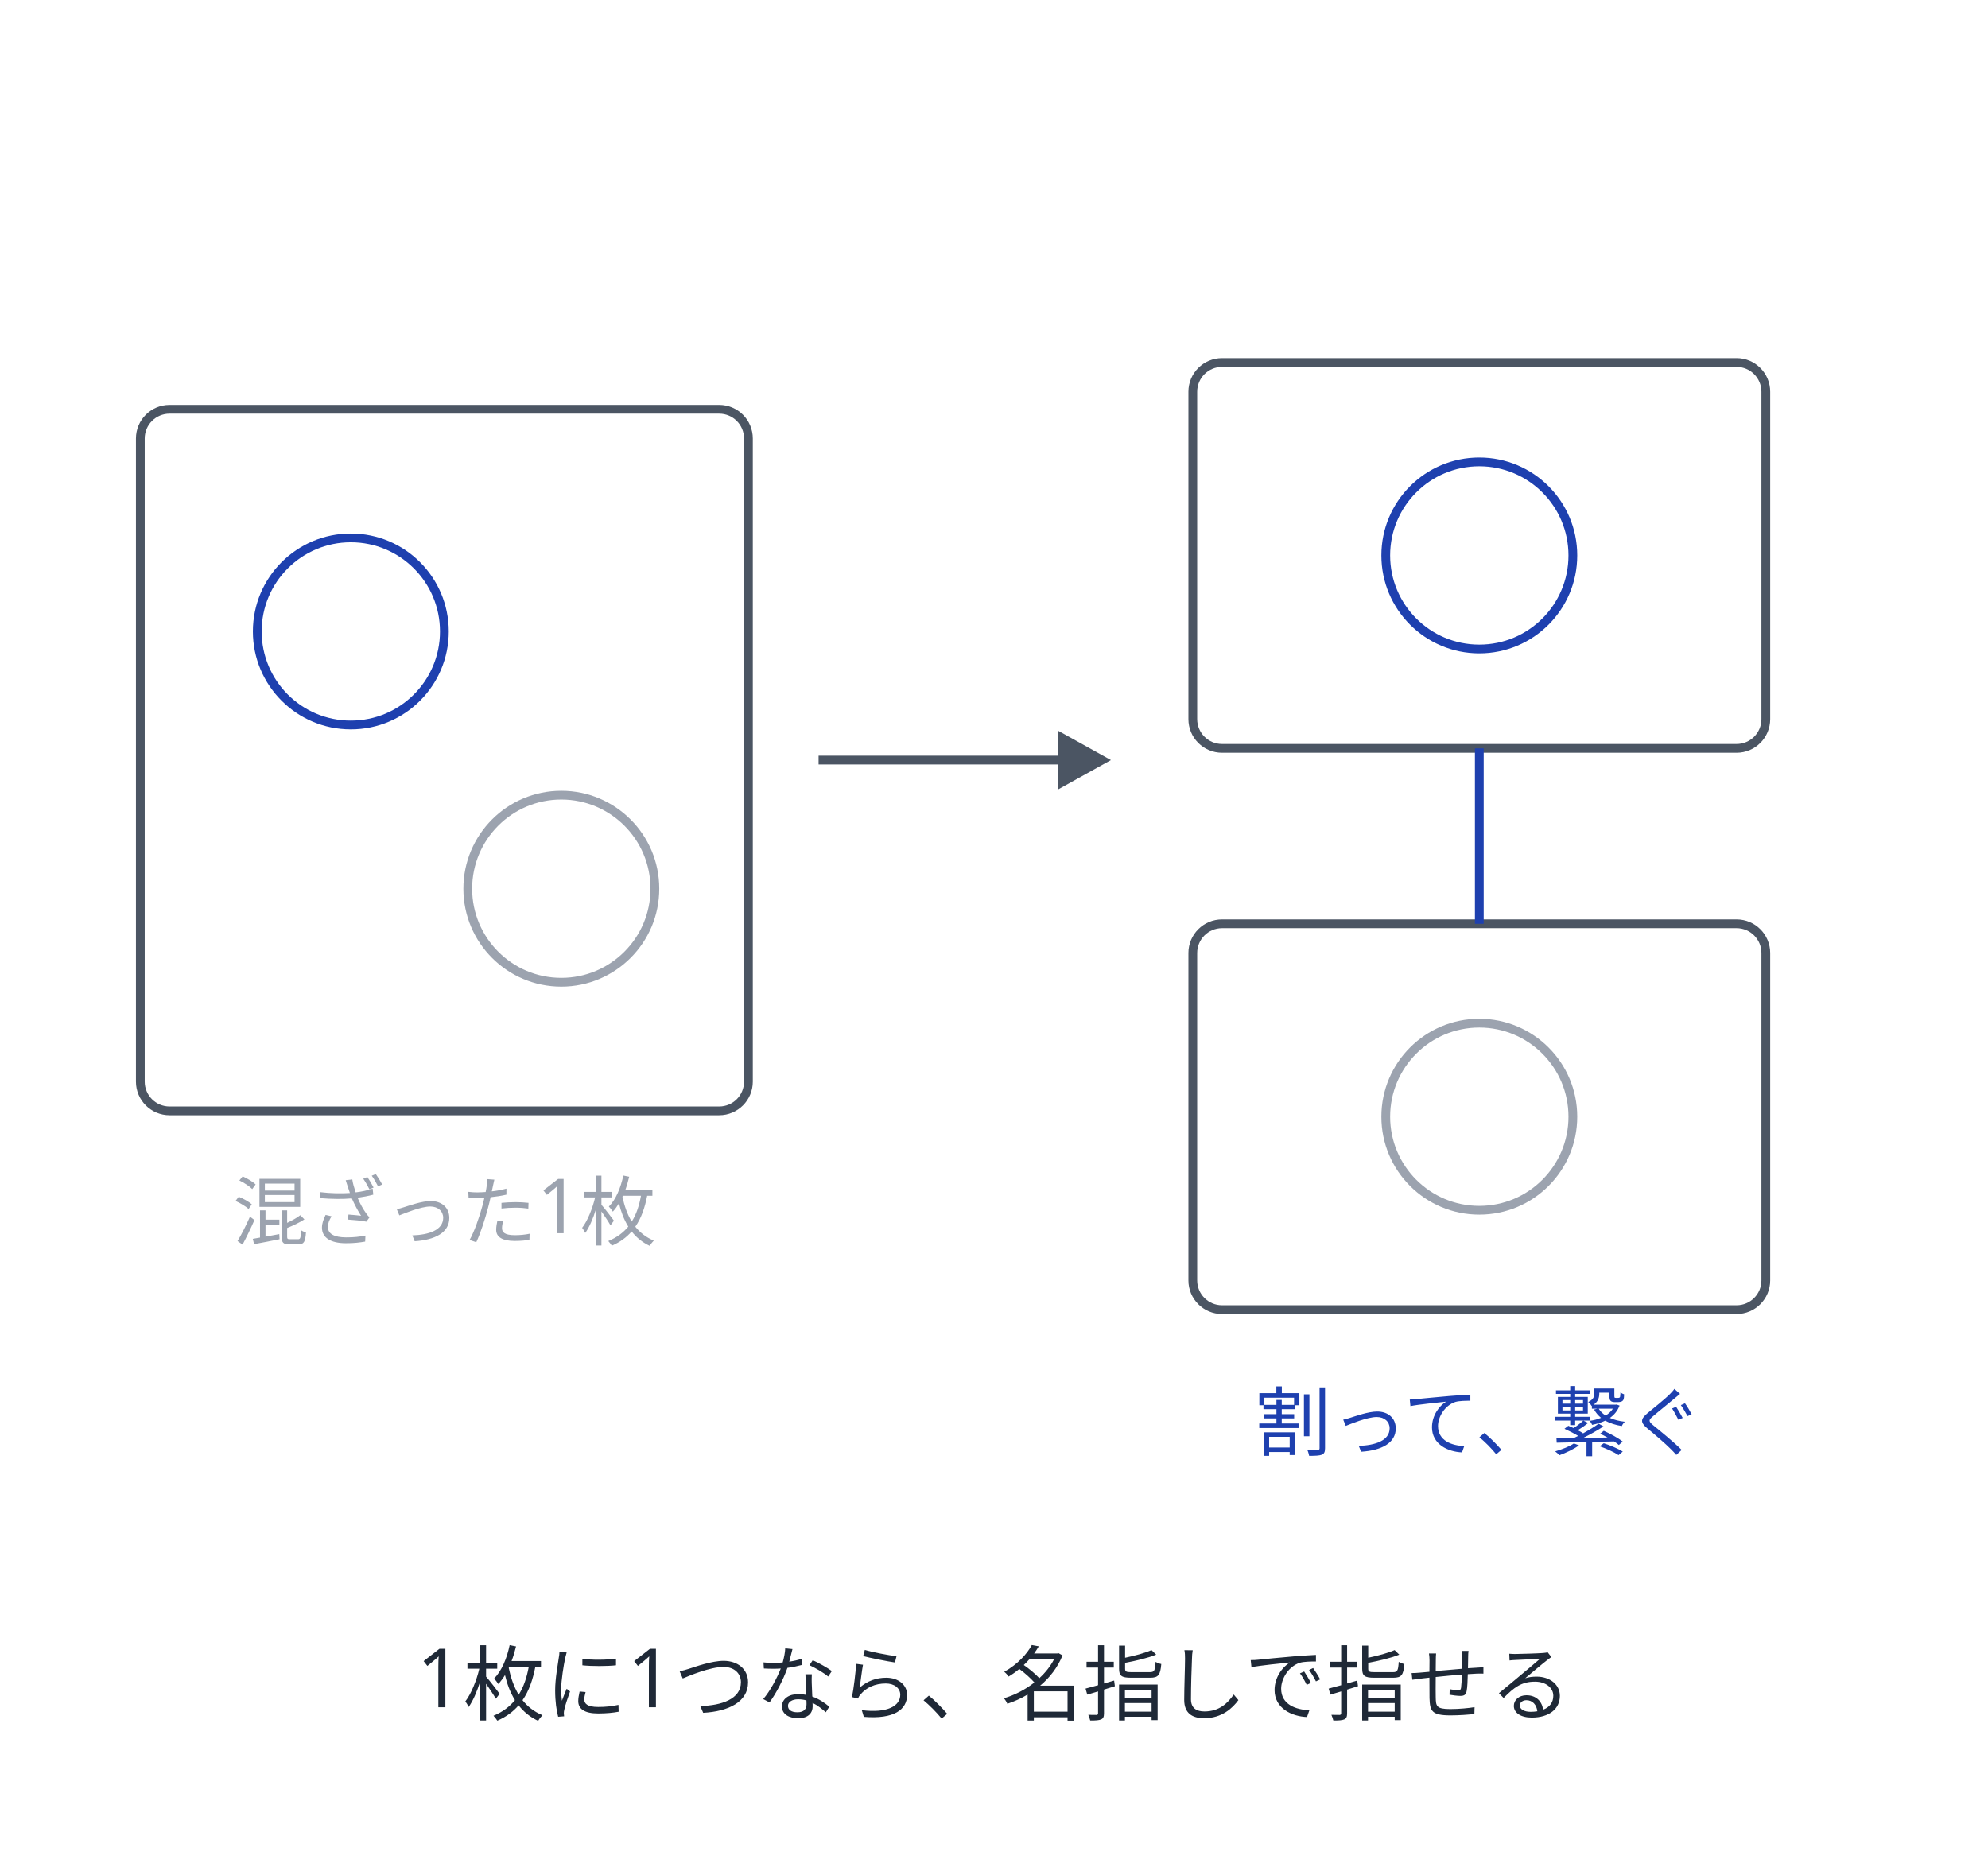
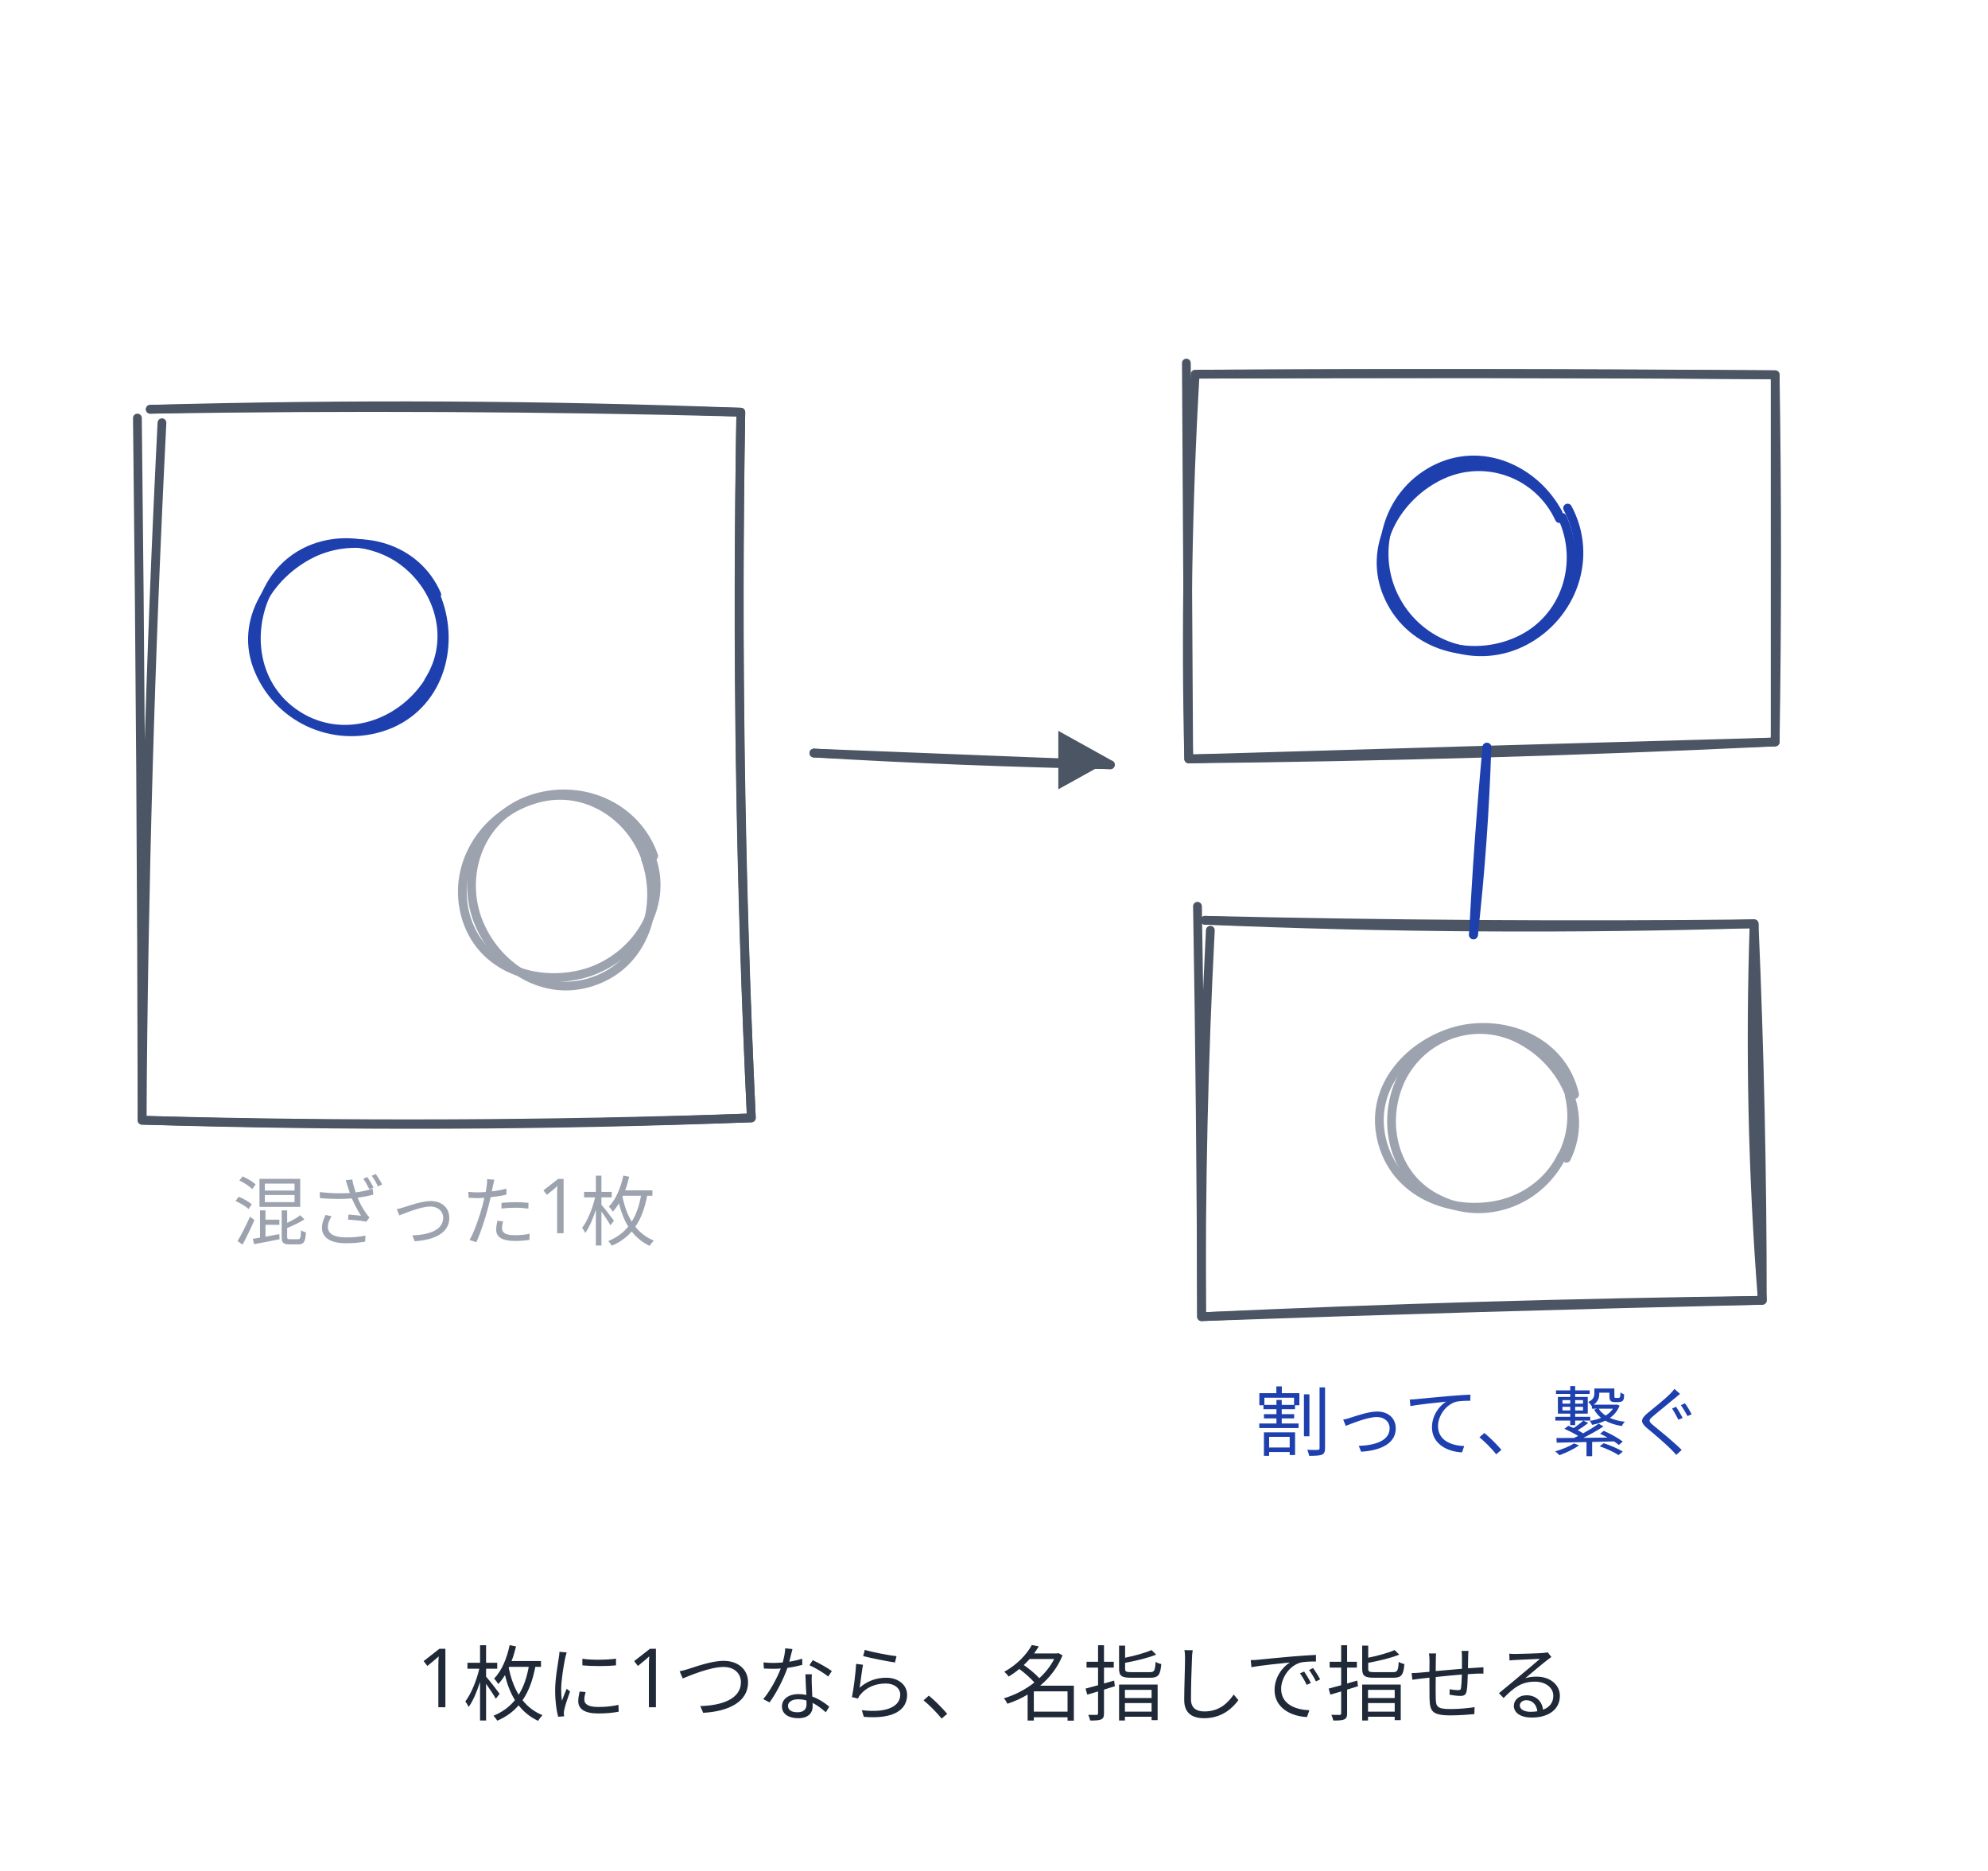
<svg xmlns="http://www.w3.org/2000/svg" width="340" height="320" viewBox="0 0 340 320" preserveAspectRatio="xMidYMid meet">
-   <rect x="24" y="70" width="104" height="120" rx="5" fill="none" stroke="#4B5563" stroke-width="1.5" />
-   <circle cx="60" cy="108" r="16" fill="none" stroke="#1E40AF" stroke-width="1.5" />
-   <circle cx="96" cy="152" r="16" fill="none" stroke="#9CA3AF" stroke-width="1.5" />
+   <path d="M25.7 70 Q76.2 68.6 126.7 70.5 Q125.6 130.9 128.5 191.2 Q76.4 193 24.3 191.6 Q24.7 131.9 27.7 72.3" fill="none" stroke="#4B5563" stroke-width="1.5" stroke-linejoin="round" stroke-linecap="round" />
+   <path d="M25.7 70 Q76.2 69.2 126.7 70.5 Q125.7 130.9 128.5 191.2 Q76.4 193.2 24.3 191.6 Q24.2 131.5 23.5 71.5" fill="none" stroke="#4B5563" stroke-width="1.5" stroke-linejoin="round" stroke-linecap="round" />
+   <path d="M74.5 101.8 C77.9 109.8 75.5 120 66.8 123.8 C58 127.5 48 123.4 44.3 114.7 C40.6 106.1 46.6 97.6 54.1 94.3 C61.7 91.1 71.2 93.6 74.7 101.7" fill="none" stroke="#1E40AF" stroke-width="1.5" stroke-linejoin="round" stroke-linecap="round" />
+   <path d="M73.3 116.6 C68.6 124 58.7 127.4 50.8 122.3 C42.9 117.2 42 106.8 46.7 99.4 C51.4 92.1 61.2 91 68.1 95.4 C75 99.9 78 109.2 73.3 116.5" fill="none" stroke="#1E40AF" stroke-width="1.5" stroke-linejoin="round" stroke-linecap="round" />
+   <path d="M111.5 147 C114.3 155.5 108.5 163.7 100.6 166.3 C92.7 168.8 82.7 166.2 79.8 157.2 C77 148.3 82.6 139.5 91.1 136.8 C99.5 134 108 139.2 110.6 147.3" fill="none" stroke="#9CA3AF" stroke-width="1.5" stroke-linejoin="round" stroke-linecap="round" />
+   <path d="M110.4 146.9 C113.2 154.8 110.4 164.7 101.6 167.8 C92.9 170.9 84.5 165.1 81.6 157.1 C78.8 149.2 82.2 139.8 90.6 136.8 C99 133.8 108.7 137.6 111.8 146.4" fill="none" stroke="#9CA3AF" stroke-width="1.5" stroke-linejoin="round" stroke-linecap="round" />
  <text x="76" y="212" text-anchor="middle" font-family="sans-serif" font-size="13" fill="#9CA3AF">混ざった1枚</text>
-   <line x1="140" y1="130" x2="188" y2="130" stroke="#4B5563" stroke-width="1.5" />
+   <path d="M139.2 128.8 Q164.5 129.8 189.9 130.8" fill="none" stroke="#4B5563" stroke-width="1.5" stroke-linejoin="round" stroke-linecap="round" />
+   <path d="M139.2 128.8 Q164.5 130.3 189.9 130.8" fill="none" stroke="#4B5563" stroke-width="1.5" stroke-linejoin="round" stroke-linecap="round" />
  <path d="M190 130 l-9 -5 l0 10 z" fill="#4B5563" />
-   <rect x="204" y="62" width="98" height="66" rx="5" fill="none" stroke="#4B5563" stroke-width="1.5" />
-   <circle cx="253" cy="95" r="16" fill="none" stroke="#1E40AF" stroke-width="1.5" />
-   <rect x="204" y="158" width="98" height="66" rx="5" fill="none" stroke="#4B5563" stroke-width="1.5" />
-   <circle cx="253" cy="191" r="16" fill="none" stroke="#9CA3AF" stroke-width="1.5" />
-   <line x1="253" y1="128" x2="253" y2="158" stroke="#1E40AF" stroke-width="1.5" />
+   <path d="M204.9 64 Q254.3 63.7 303.6 64.1 Q303.6 95.5 303.6 126.9 Q253.5 128.3 203.3 129.8 Q203.1 96 202.9 62.1" fill="none" stroke="#4B5563" stroke-width="1.5" stroke-linejoin="round" stroke-linecap="round" />
+   <path d="M204.9 64 Q254.3 63.8 303.6 64.1 Q304.1 95.5 303.6 126.9 Q253.5 129.3 203.3 129.8 Q202.5 96.9 204.4 64" fill="none" stroke="#4B5563" stroke-width="1.5" stroke-linejoin="round" stroke-linecap="round" />
+   <path d="M268.1 86.9 C272.6 95.3 268.9 105.3 260.8 109.6 C252.7 113.9 242.9 110.5 238.7 102.6 C234.5 94.8 237.1 84.7 245.2 80.4 C253.3 76.1 262.5 80.3 266.5 87.8" fill="none" stroke="#1E40AF" stroke-width="1.5" stroke-linejoin="round" stroke-linecap="round" />
+   <path d="M267.2 88.5 C270.8 96.3 267.8 105.9 259.7 109.6 C251.7 113.3 241.4 110.7 237.5 102.1 C233.6 93.6 239 84.7 246.6 81.2 C254.3 77.7 263.2 81.1 266.7 88.7" fill="none" stroke="#1E40AF" stroke-width="1.5" stroke-linejoin="round" stroke-linecap="round" />
+   <path d="M206.1 157.4 Q253 159.4 300 158 Q298.9 190.2 301.4 222.4 Q253.4 223.5 205.5 225.2 Q205.4 190.1 204.8 155" fill="none" stroke="#4B5563" stroke-width="1.5" stroke-linejoin="round" stroke-linecap="round" />
+   <path d="M206.1 157.4 Q253 158.5 300 158 Q301.4 190.2 301.4 222.4 Q253.4 223 205.5 225.2 Q205.3 192.1 207 159.1" fill="none" stroke="#4B5563" stroke-width="1.5" stroke-linejoin="round" stroke-linecap="round" />
+   <path d="M267.1 197.7 C263.4 205.5 254 209 246.2 205.2 C238.3 201.5 236.1 192 239.6 184.6 C243.2 177.2 252 174 259.4 177.5 C266.9 181.1 271.9 189.9 267.9 198.1" fill="none" stroke="#9CA3AF" stroke-width="1.5" stroke-linejoin="round" stroke-linecap="round" />
+   <path d="M268.4 187.4 C270.4 195.9 264.8 204.1 256.5 206 C248.2 207.9 238.5 204.2 236.3 194.9 C234.1 185.7 241.4 178.2 249.5 176.2 C257.7 174.3 267.2 178.1 269.3 187.2" fill="none" stroke="#9CA3AF" stroke-width="1.5" stroke-linejoin="round" stroke-linecap="round" />
+   <path d="M254.3 127.8 Q253.8 143.9 252 159.9" fill="none" stroke="#1E40AF" stroke-width="1.5" stroke-linejoin="round" stroke-linecap="round" />
+   <path d="M254.3 127.8 Q252.8 143.8 252 159.9" fill="none" stroke="#1E40AF" stroke-width="1.5" stroke-linejoin="round" stroke-linecap="round" />
  <text x="253" y="248" text-anchor="middle" font-family="sans-serif" font-size="13" fill="#1E40AF">割って、繋ぐ</text>
  <text x="170" y="292" text-anchor="middle" font-family="sans-serif" font-size="14" fill="#1F2937">1枚に1つなら、名指しで指せる</text>
</svg>
